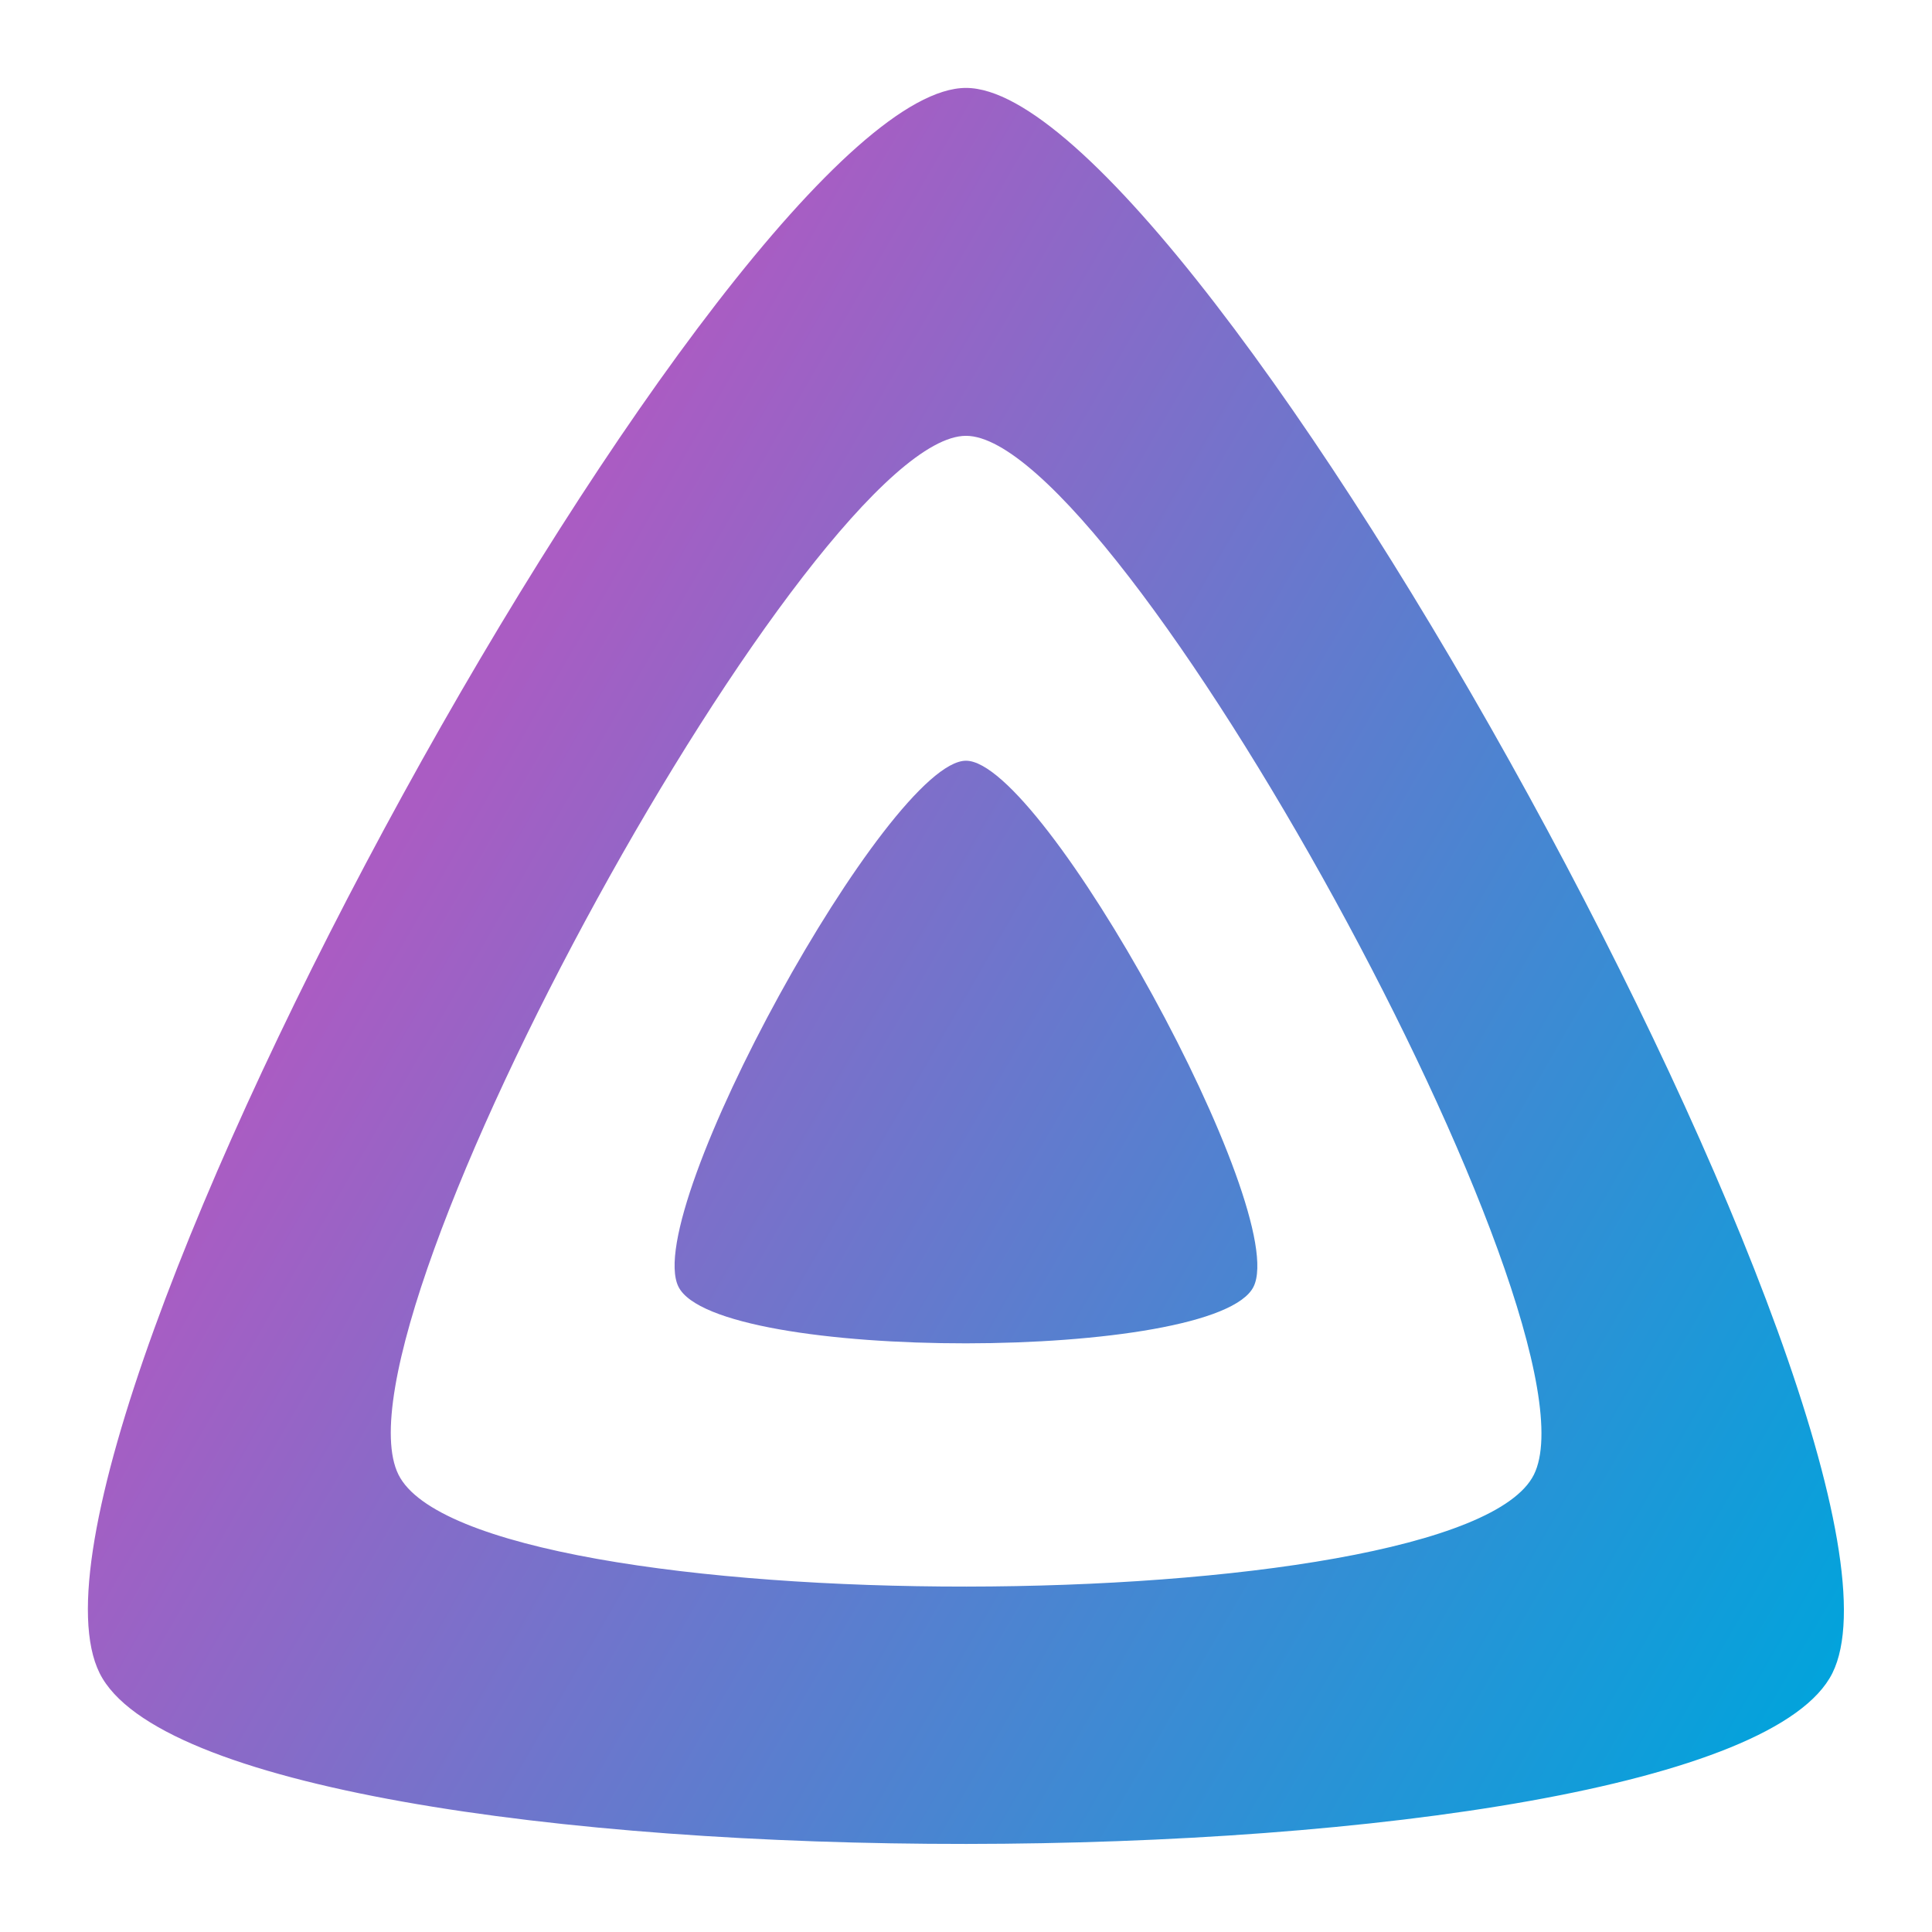
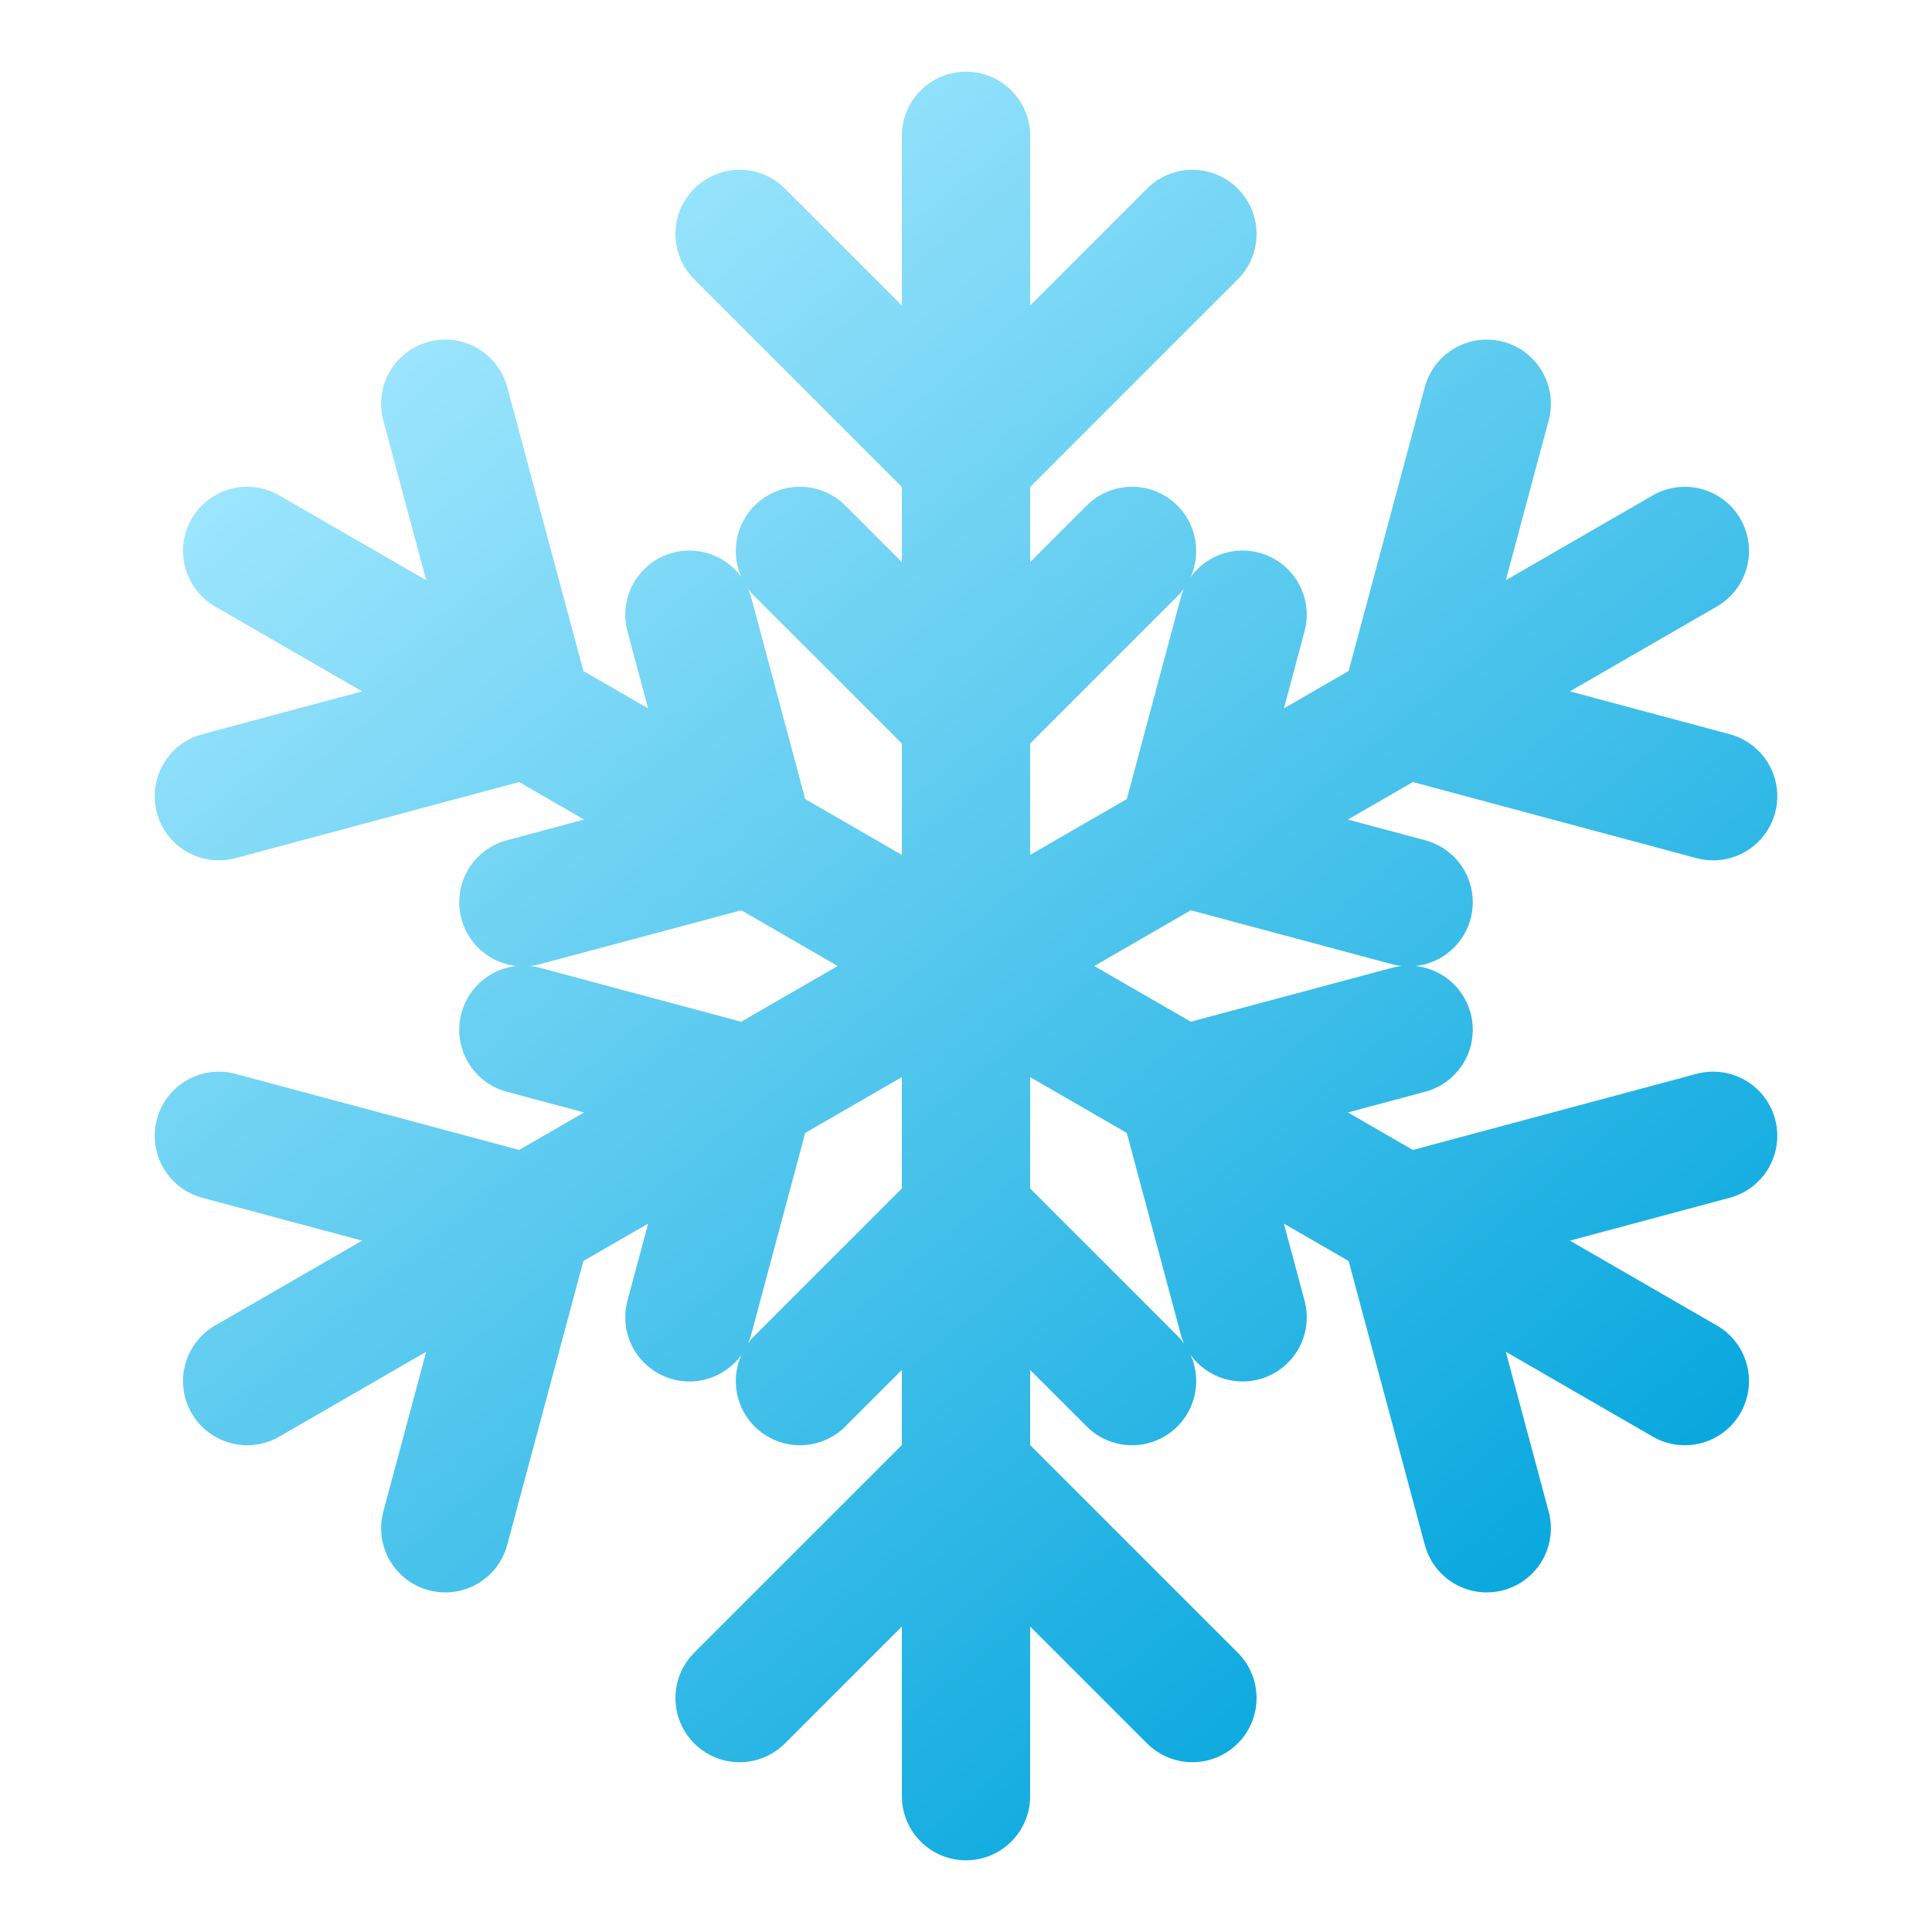
- <svg xmlns="http://www.w3.org/2000/svg" version="1.1" id="icon-transparent" viewBox="0 0 512 512">
+ <svg xmlns="http://www.w3.org/2000/svg" viewBox="0 0 512 512">
  <defs>
-     <linearGradient id="linear-gradient" gradientUnits="userSpaceOnUse" x1="110.25" y1="213.3" x2="496.14" y2="436.09">
-       <stop offset="0" style="stop-color:#AA5CC3" />
-       <stop offset="1" style="stop-color:#00A4DC" />
+     <linearGradient id="g" gradientUnits="userSpaceOnUse" x1="96" y1="64" x2="416" y2="448">
+       <stop offset="0" stop-color="#a5e9ff" />
+       <stop offset="1" stop-color="#00a4dc" />
    </linearGradient>
  </defs>
-   <g id="icon-transparent">
-     <path id="inner-shape" d="M256,201.6c-20.4,0-86.2,119.3-76.2,139.4s142.5,19.9,152.4,0S276.5,201.6,256,201.6z" fill="url(#linear-gradient)" />
-     <path id="outer-shape" d="M256,23.3c-61.6,0-259.8,359.4-229.6,420.1s429.3,60,459.2,0S317.6,23.3,256,23.3z   M406.5,390.8c-19.6,39.3-281.1,39.8-300.9,0s110.1-275.3,150.4-275.3S426.1,351.4,406.5,390.8z" fill="url(#linear-gradient)" />
-   </g>
+   <path d="M256,256L256,36M196,62L256,122L316,62M212,146L256,190L300,146M256,256L446.5,146M394,107L372,189L454,211M329.3,162.9L313.2,223L373.3,239.1M256,256L446.5,366M454,301L372,323L394,405M373.3,272.9L313.2,289L329.3,349.1M256,256L256,476M316,450L256,390L196,450M300,366L256,322L212,366M256,256L65.5,366M118,405L140,323L58,301M182.7,349.1L198.8,289L138.7,272.9M256,256L65.5,146M58,211L140,189L118,107M138.7,239.1L198.8,223L182.7,162.9" fill="none" stroke="url(#g)" stroke-width="34" stroke-linecap="round" stroke-linejoin="round" />
</svg>
